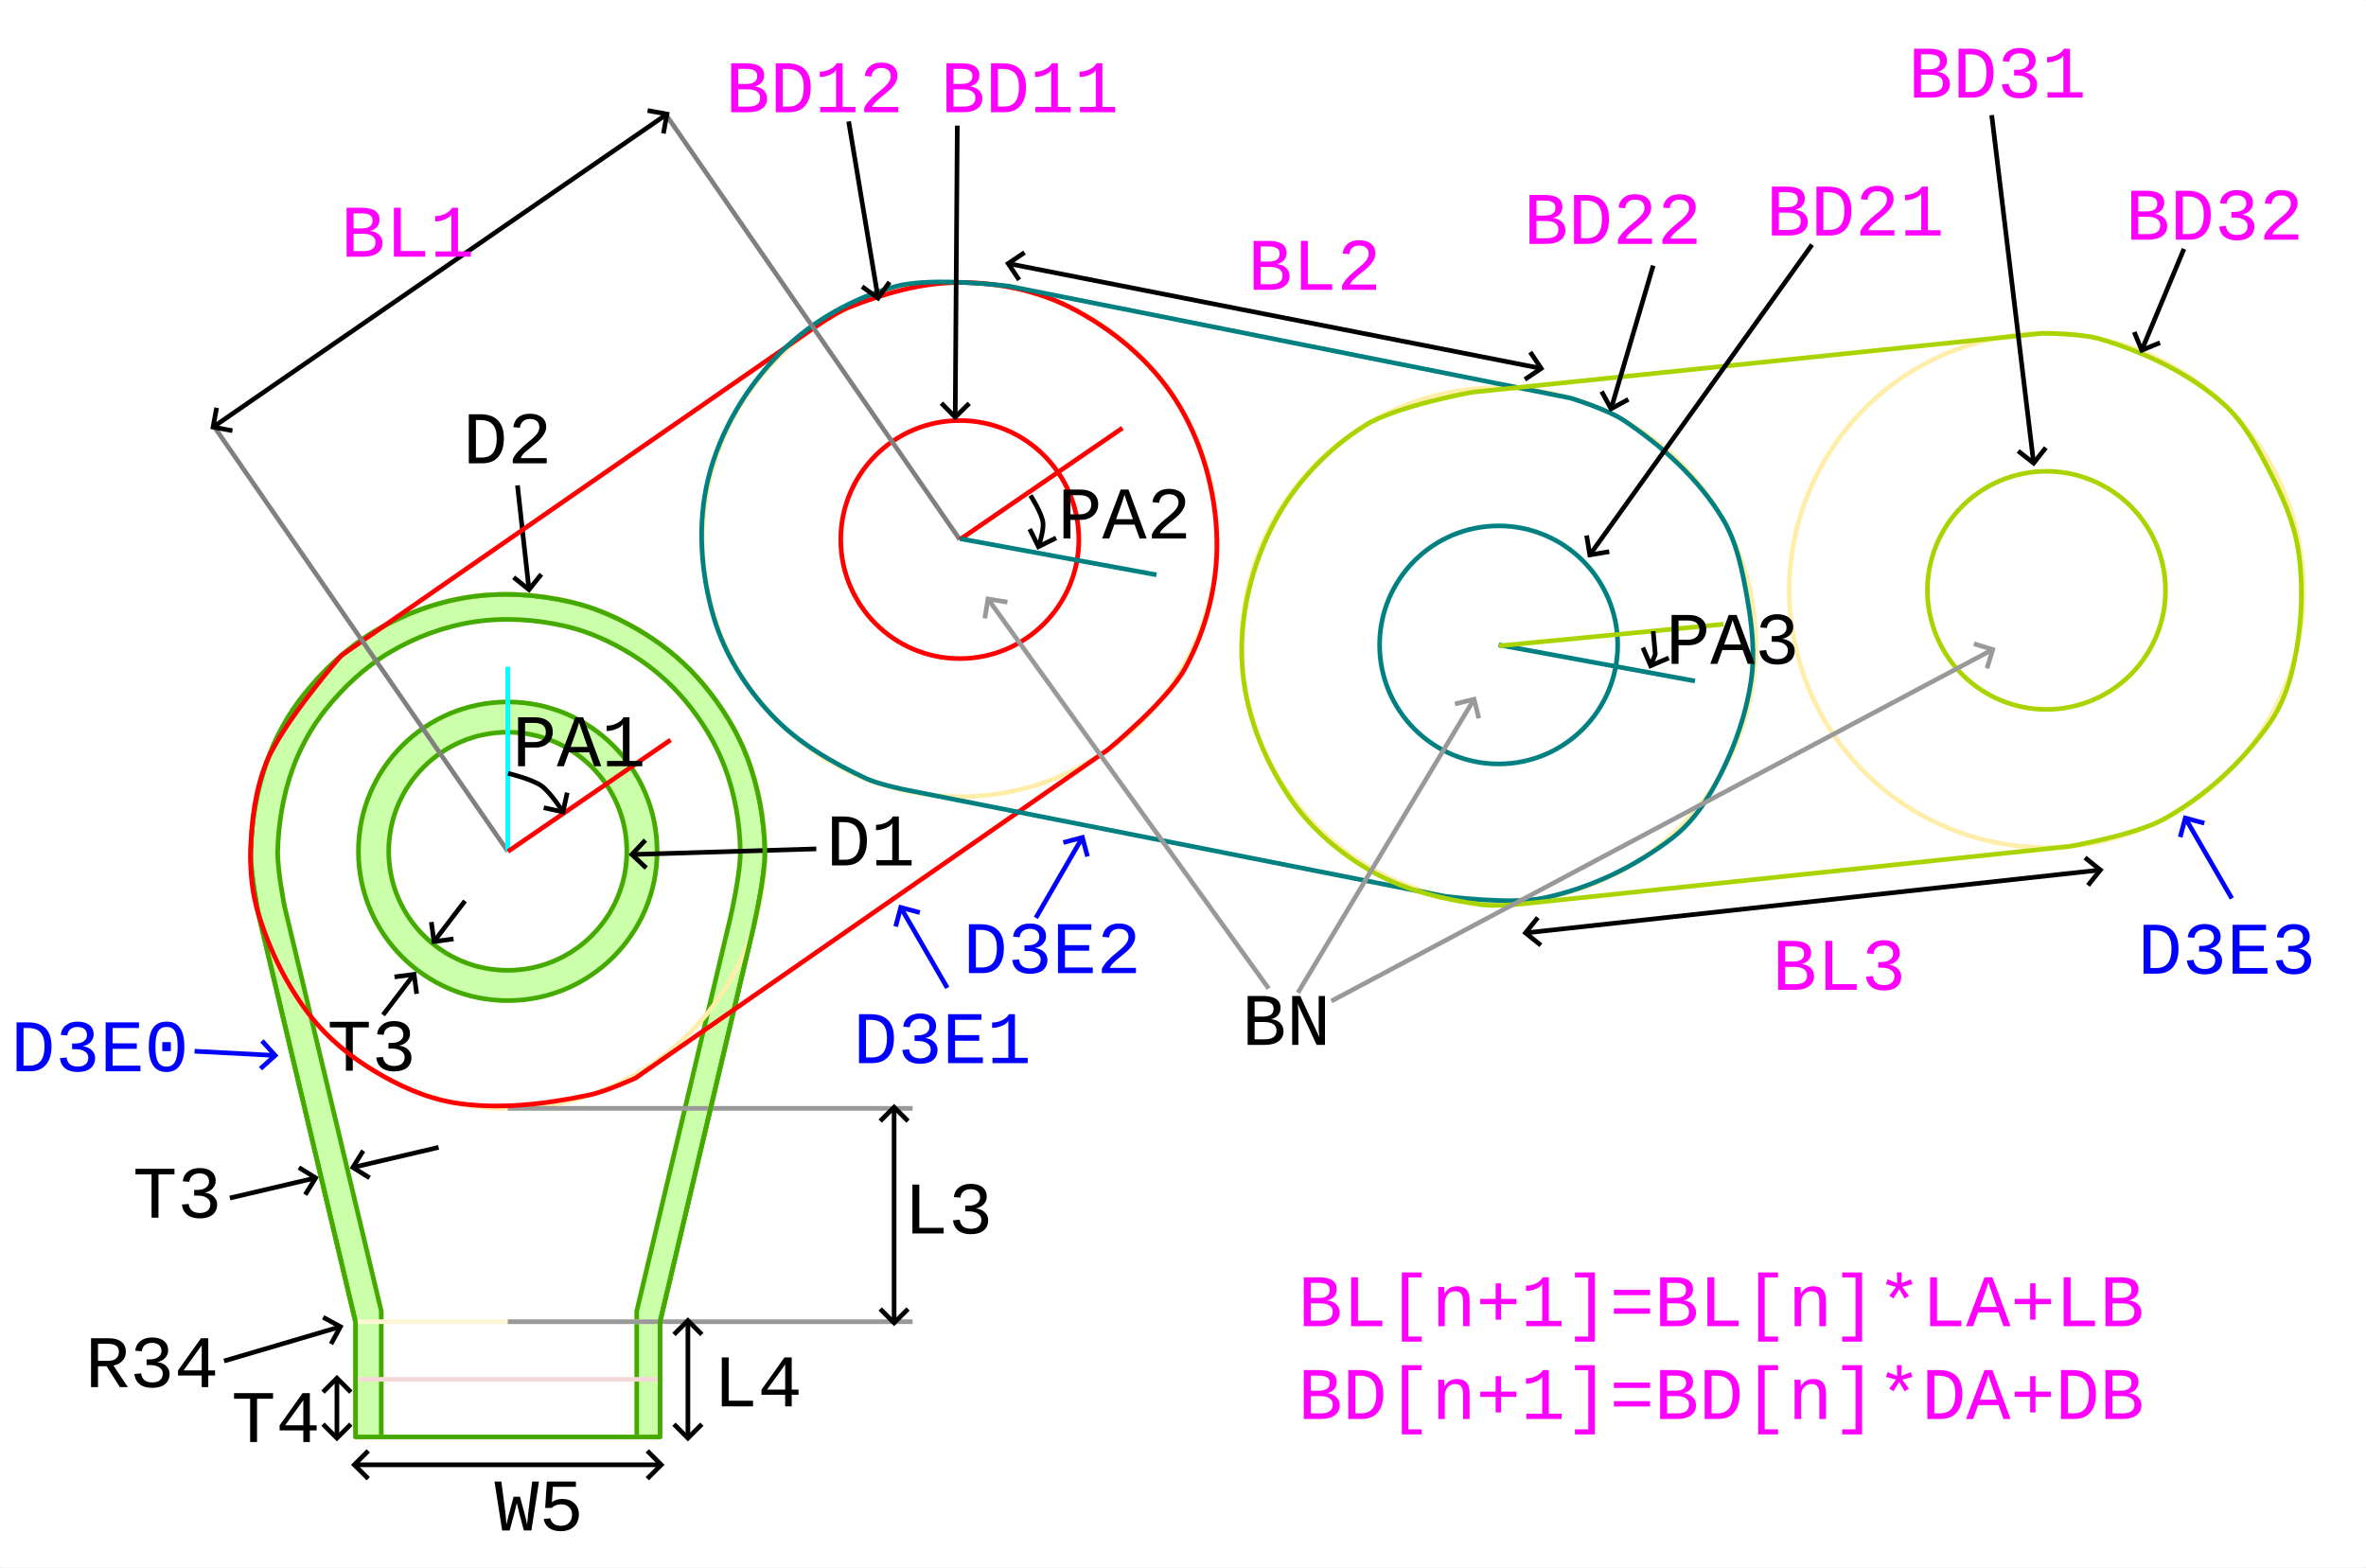
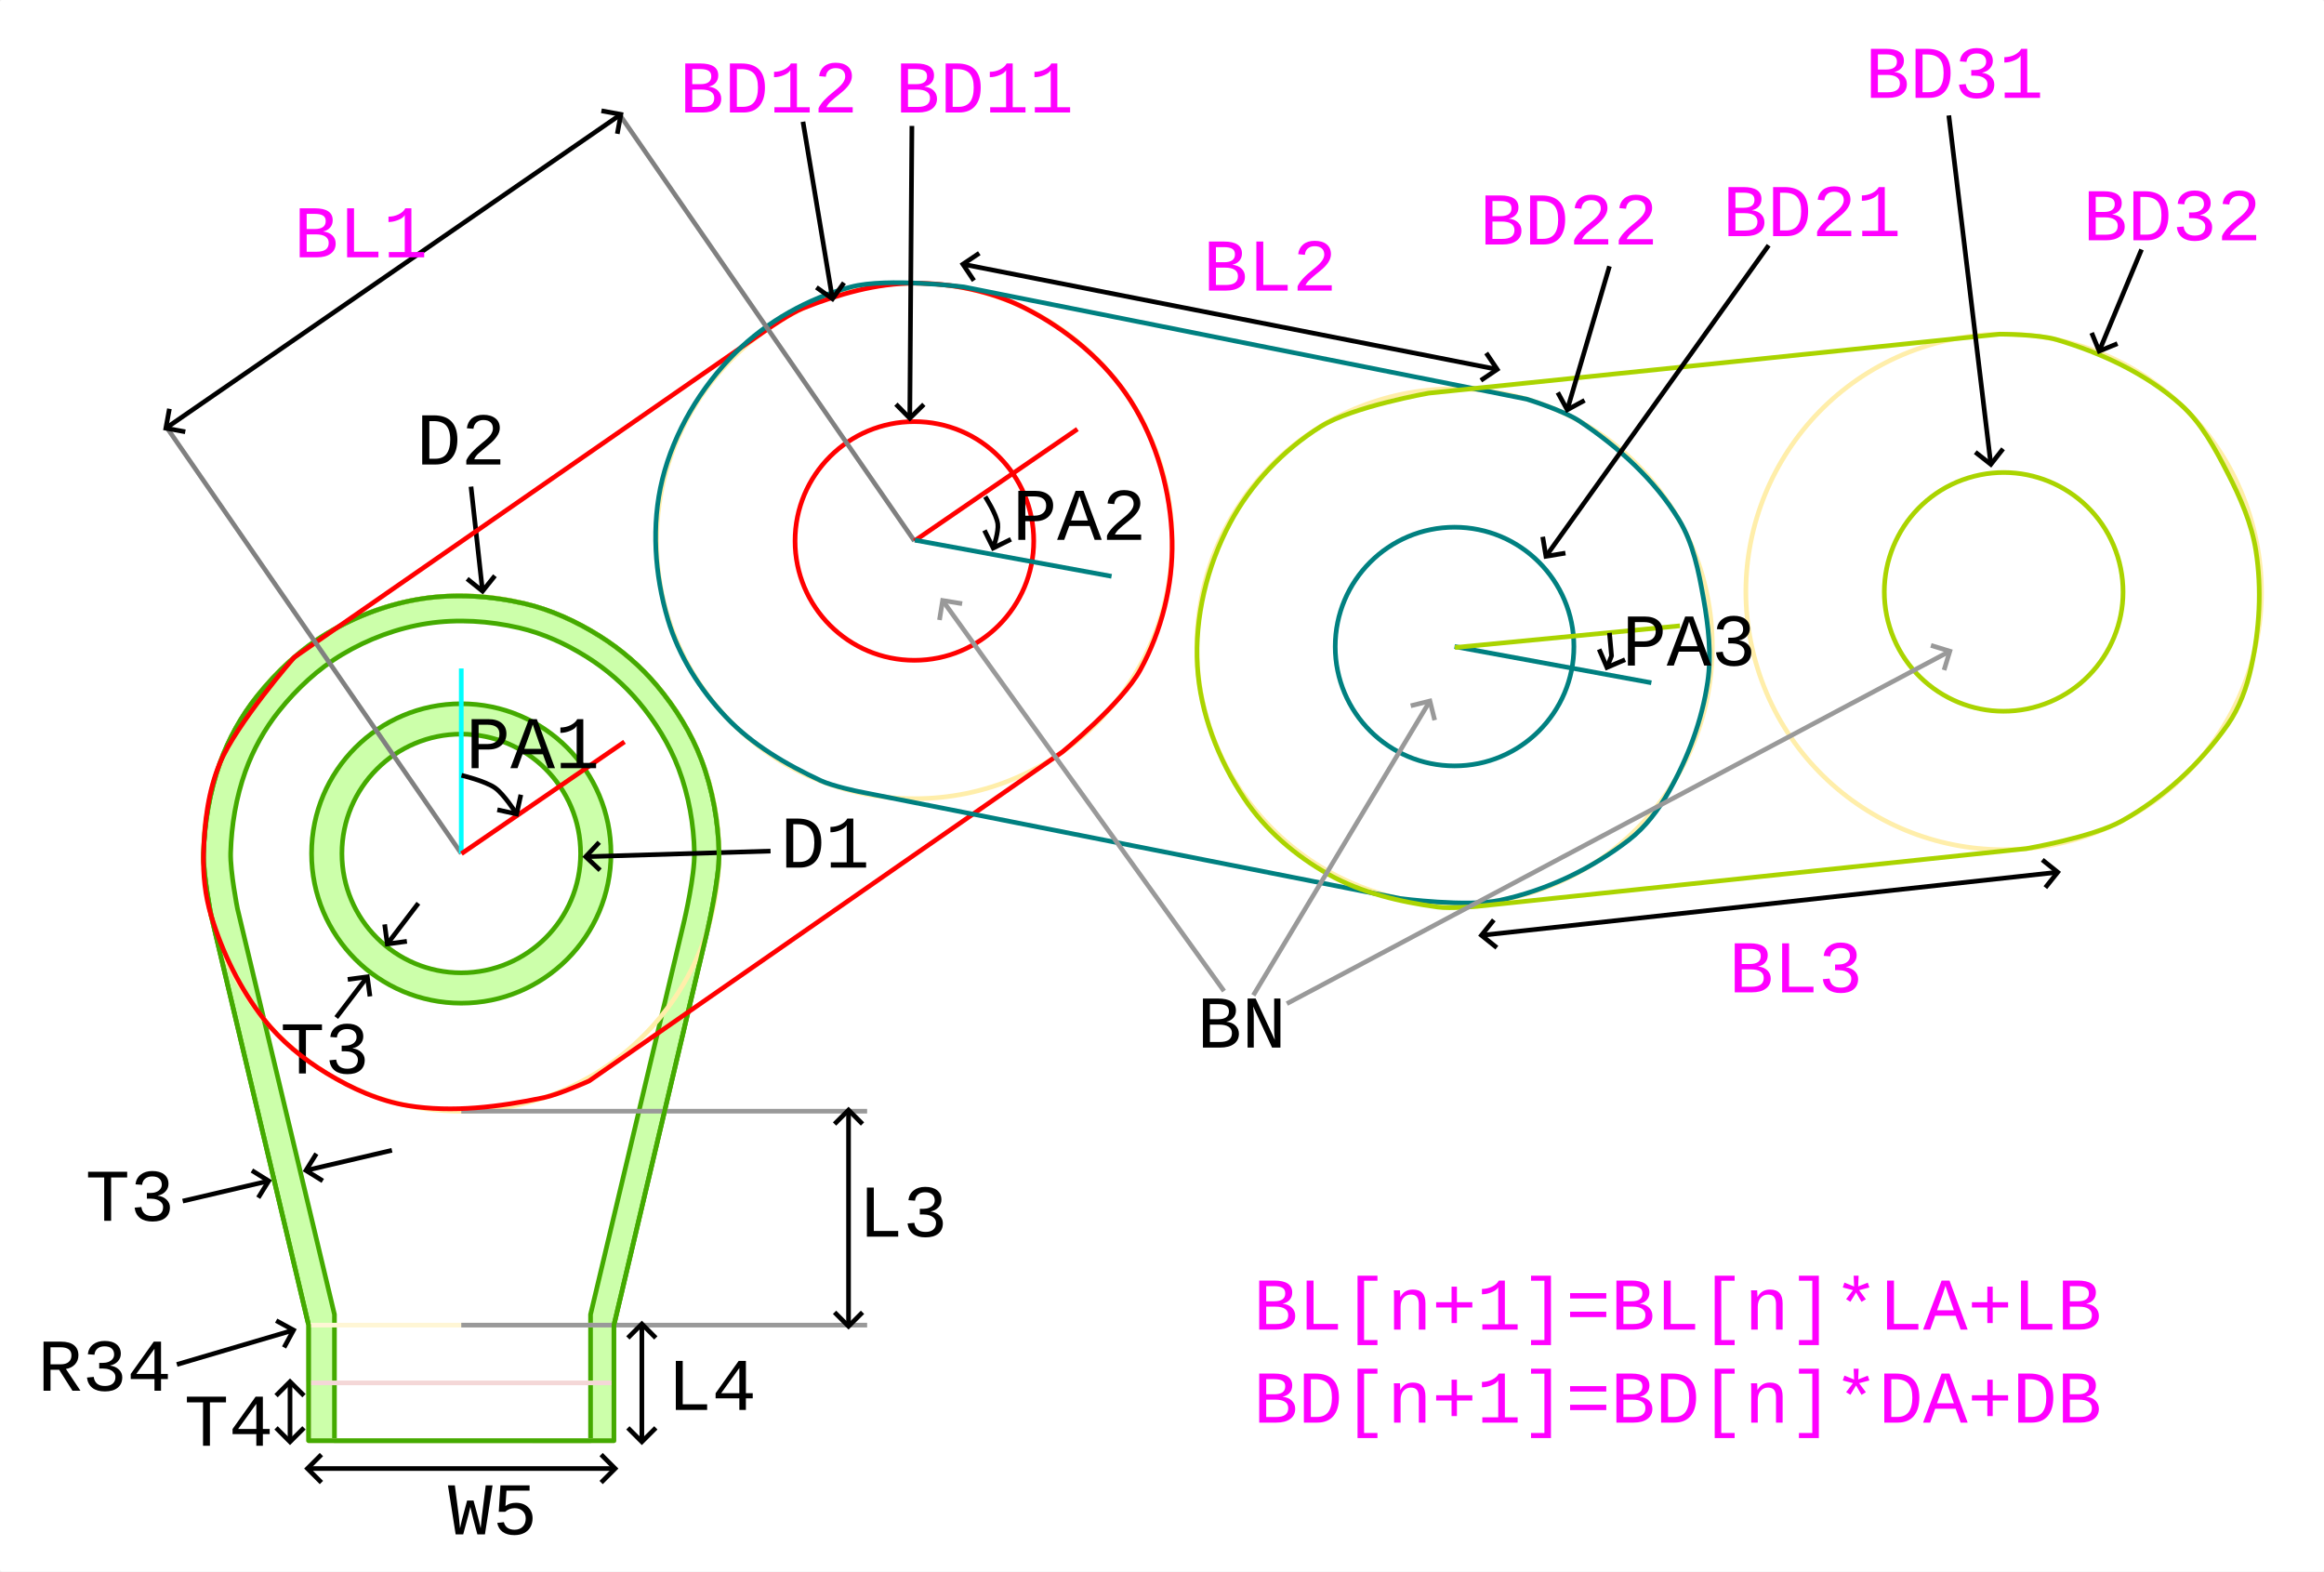
- <svg xmlns="http://www.w3.org/2000/svg" width="510.039" height="337.957" viewBox="0 0 134.948 89.418" version="1.1" id="svg1">
+ <svg xmlns="http://www.w3.org/2000/svg" width="499.775" height="337.957" viewBox="0 0 132.232 89.418" version="1.1" id="svg1">
  <defs id="defs1">
    <rect x="547.781" y="395.519" width="57.211" height="30.632" id="rect30" />
    <rect x="527.059" y="493.723" width="55.409" height="31.984" id="rect29" />
    <rect x="527.509" y="445.522" width="56.76" height="34.687" id="rect28" />
-     <rect x="95.501" y="620.758" width="90.095" height="60.364" id="rect31" />
    <rect x="295.513" y="413.538" width="47.751" height="31.533" id="rect23" />
    <rect x="303.622" y="462.19" width="205.172" height="58.429" id="rect19" />
    <rect x="482.912" y="196.408" width="78.383" height="30.632" id="rect9" />
    <rect x="417.142" y="141.45" width="72.076" height="41.444" id="rect8" />
    <rect x="450.477" y="174.785" width="87.393" height="44.147" id="rect5" />
    <rect x="317.136" y="151.36" width="96.402" height="42.345" id="rect4" />
    <rect x="388.312" y="417.142" width="93.249" height="45.048" id="rect22" />
    <rect x="321.641" y="211.274" width="82.888" height="29.732" id="rect18" />
    <rect x="437.864" y="200.012" width="54.508" height="37.39" id="rect17" />
    <rect x="334.705" y="174.335" width="62.616" height="39.192" id="rect16" />
    <rect x="362.184" y="394.057" width="57.661" height="51.676" id="rect6" />
    <marker style="overflow:visible" id="ArrowWide-2" refX="0" refY="0" orient="auto-start-reverse" markerWidth="1" markerHeight="1" viewBox="0 0 1 1" preserveAspectRatio="xMidYMid">
      <path style="fill:none;stroke:context-stroke;stroke-width:1;stroke-linecap:butt" d="M 3,-3 0,0 3,3" transform="rotate(180,0.125,0)" id="path5-6" />
    </marker>
    <marker style="overflow:visible" id="ArrowWide" refX="0" refY="0" orient="auto-start-reverse" markerWidth="1" markerHeight="1" viewBox="0 0 1 1" preserveAspectRatio="xMidYMid">
      <path style="fill:none;stroke:context-stroke;stroke-width:1;stroke-linecap:butt" d="M 3,-3 0,0 3,3" transform="rotate(180,0.125,0)" id="path5" />
    </marker>
    <rect x="273.941" y="138.244" width="34.72" height="29.942" id="rect10" />
    <rect x="254.51" y="220.427" width="36.95" height="28.668" id="rect12" />
    <rect x="237.628" y="277.763" width="48.417" height="32.491" id="rect13" />
    <rect x="37.906" y="260.881" width="38.543" height="33.446" id="rect14" />
    <rect x="136.652" y="311.528" width="50.966" height="32.491" id="rect15" />
    <rect x="69.599" y="207.67" width="28.831" height="25.001" id="rect43" />
    <marker style="overflow:visible" id="ArrowWide-0" refX="0" refY="0" orient="auto-start-reverse" markerWidth="1" markerHeight="1" viewBox="0 0 1 1" preserveAspectRatio="xMidYMid">
      <path style="fill:none;stroke:context-stroke;stroke-width:1;stroke-linecap:butt" d="M 3,-3 0,0 3,3" transform="rotate(180,0.125,0)" id="path5-2" />
    </marker>
    <rect x="69.599" y="207.67" width="28.831" height="25.001" id="rect43-2" />
    <rect x="43.021" y="286.442" width="29.506" height="22.525" id="rect44" />
-     <rect x="95.501" y="620.758" width="90.095" height="60.364" id="rect31-7" />
-     <marker style="overflow:visible" id="ArrowWide-2-9" refX="0" refY="0" orient="auto-start-reverse" markerWidth="1" markerHeight="1" viewBox="0 0 1 1" preserveAspectRatio="xMidYMid">
-       <path style="fill:none;stroke:context-stroke;stroke-width:1;stroke-linecap:butt" d="M 3,-3 0,0 3,3" transform="rotate(180,0.125,0)" id="path5-6-1" />
-     </marker>
-     <rect x="95.501" y="620.758" width="90.095" height="60.364" id="rect31-7-6" />
-     <marker style="overflow:visible" id="ArrowWide-2-9-8" refX="0" refY="0" orient="auto-start-reverse" markerWidth="1" markerHeight="1" viewBox="0 0 1 1" preserveAspectRatio="xMidYMid">
-       <path style="fill:none;stroke:context-stroke;stroke-width:1;stroke-linecap:butt" d="M 3,-3 0,0 3,3" transform="rotate(180,0.125,0)" id="path5-6-1-7" />
-     </marker>
-     <rect x="95.501" y="620.758" width="90.095" height="60.364" id="rect31-7-7" />
-     <marker style="overflow:visible" id="ArrowWide-2-9-5" refX="0" refY="0" orient="auto-start-reverse" markerWidth="1" markerHeight="1" viewBox="0 0 1 1" preserveAspectRatio="xMidYMid">
-       <path style="fill:none;stroke:context-stroke;stroke-width:1;stroke-linecap:butt" d="M 3,-3 0,0 3,3" transform="rotate(180,0.125,0)" id="path5-6-1-9" />
-     </marker>
  </defs>
-   <g id="layer1" style="display:inline" transform="translate(-6.303905,-50.40377)">
-     <rect style="fill:#ffffff;stroke:#ffffff;stroke-width:0.265;stroke-linejoin:round;stroke-dasharray:none" id="rect32" width="134.683" height="89.153" x="6.436" y="50.536" />
+   <g id="layer1" style="display:inline" transform="translate(-9.019692,-50.40377)">
+     <rect style="fill:#ffffff;stroke:#ffffff;stroke-width:0.265;stroke-linejoin:round;stroke-dasharray:none" id="rect32" width="131.968" height="89.153" x="9.152" y="50.536" />
    <circle style="fill:none;stroke:#ffeeaa;stroke-width:0.265;stroke-linejoin:round" id="path1-3-2" cx="61.047" cy="81.182" r="14.665" />
    <circle style="fill:none;stroke:#ffeeaa;stroke-width:0.265;stroke-linejoin:round" id="path1-3-2-4" cx="91.782" cy="87.191" r="14.665" />
    <path style="fill:#ffffff;stroke:#000000;stroke-width:0.265;stroke-linejoin:round;marker-start:url(#ArrowWide-2)" d="m 24.243,117.61 -4.827,1.132" id="path34-7" />
    <path style="fill:#ccffaa;stroke:#44aa00;stroke-width:0.265;stroke-linejoin:round" d="m 26.579,132.372 v -6.574 l -5.545,-23.299 c 0,0 -0.467,-2.35 -0.433,-3.537 0.05,-1.74 0.344,-3.5 0.93,-5.14 0.492,-1.376 1.219,-2.689 2.132,-3.829 1.116,-1.394 2.463,-2.653 3.996,-3.569 1.643,-0.982 3.504,-1.673 5.396,-1.959 1.909,-0.289 3.905,-0.16 5.787,0.275 1.521,0.352 2.98,1.023 4.302,1.853 1.221,0.768 2.34,1.733 3.267,2.838 1.049,1.251 1.938,2.676 2.517,4.203 0.641,1.689 0.967,3.521 1.002,5.328 0.028,1.435 -0.632,4.26 -0.632,4.26 l -5.346,22.576 v 6.574 z" id="path14" />
    <path style="fill:#ffffff;stroke:#44aa00;stroke-width:0.265;stroke-linejoin:round" d="m 28.05,132.372 v -7.18 l -5.518,-23.086 c 0,0 -0.42,-2.115 -0.389,-3.183 0.045,-1.566 0.309,-3.151 0.837,-4.626 0.443,-1.238 1.097,-2.42 1.918,-3.446 1.004,-1.255 2.216,-2.388 3.595,-3.212 1.478,-0.884 3.153,-1.505 4.855,-1.763 1.718,-0.26 3.513,-0.144 5.206,0.248 1.369,0.316 2.681,0.92 3.87,1.668 1.099,0.691 2.106,1.559 2.939,2.554 0.944,1.126 1.743,2.409 2.265,3.783 0.577,1.521 0.87,3.169 0.901,4.795 0.025,1.292 -0.569,3.834 -0.569,3.834 l -5.339,22.436 v 7.18 z" id="path2-2" />
    <rect style="fill:none;stroke:#f4d7d7;stroke-width:0.265;stroke-linejoin:round" id="rect2-6" width="17.373" height="3.287" x="26.579" y="129.085" />
    <circle style="fill:none;stroke:#ffeeaa;stroke-width:0.265;stroke-linejoin:round" id="path1-3" cx="35.265" cy="98.963" r="14.665" />
    <circle style="fill:#ccffaa;stroke:#44aa00;stroke-width:0.265;stroke-linejoin:round" id="path1-35" cx="35.265" cy="98.963" r="8.518" />
    <circle style="fill:#ffffff;stroke:#44aa00;stroke-width:0.265;stroke-linejoin:round" id="circle14" cx="35.265" cy="98.963" r="6.79" />
    <rect style="fill:none;stroke:#fff6d5;stroke-width:0.265;stroke-linejoin:round" id="rect2" width="17.373" height="6.574" x="26.579" y="125.799" />
    <path style="fill:none;stroke:#999999;stroke-width:0.265;stroke-linejoin:round" d="M 35.265,113.628 H 58.358" id="path15" />
    <path style="fill:none;stroke:#999999;stroke-width:0.265;stroke-linejoin:round" d="M 35.265,125.799 H 58.358" id="path3-1" />
    <path style="fill:none;stroke:#000000;stroke-width:0.265;stroke-linejoin:round;marker-start:url(#ArrowWide);marker-end:url(#ArrowWide)" d="m 57.3,113.628 v 12.171" id="path16" />
    <path style="fill:none;stroke:#000000;stroke-width:0.265;stroke-linejoin:round;marker-start:url(#ArrowWide);marker-end:url(#ArrowWide)" d="m 45.54,125.799 v 6.574" id="path17" />
    <path style="fill:none;stroke:#000000;stroke-width:0.265;stroke-linejoin:round;marker-start:url(#ArrowWide);marker-end:url(#ArrowWide)" d="M 26.579,133.96 H 43.952" id="path18" />
    <path style="fill:none;stroke:#000000;stroke-width:0.265;stroke-linejoin:round;marker-start:url(#ArrowWide)" d="M 42.411,99.145 52.862,98.827" id="path19" />
    <path style="fill:none;stroke:#000000;stroke-width:0.265;stroke-linejoin:round;marker-start:url(#ArrowWide)" d="M 36.469,83.973 35.819,78.092" id="path20" />
    <path style="fill:none;stroke:#000000;stroke-width:0.265;stroke-linejoin:round;marker-start:url(#ArrowWide)" d="m 25.658,126.101 -6.574,1.938" id="path21" />
    <text xml:space="preserve" transform="matrix(0.2645833,0,0,0.2645833,-19.0575,59.42451)" id="text10" style="font-size:16px;line-height:normal;font-family:'Liberation Mono';-inkscape-font-specification:'Liberation Mono';text-decoration-color:#000000;white-space:pre;shape-inside:url(#rect10);display:inline;fill:#000000;stroke-width:1;-inkscape-stroke:none;stop-color:#000000">
      <tspan x="273.941" y="152.481" id="tspan1">D1</tspan>
    </text>
    <text xml:space="preserve" style="font-size:4.233px;line-height:normal;font-family:'Liberation Mono';-inkscape-font-specification:'Liberation Mono';text-decoration-color:#000000;white-space:pre;fill:#000000;stroke-width:0.265;-inkscape-stroke:none;stop-color:#000000" x="32.714" y="76.833" id="text11">
      <tspan id="tspan11" style="stroke-width:0.265" x="32.714" y="76.833">D2</tspan>
    </text>
    <text xml:space="preserve" transform="matrix(0.2645833,0,0,0.2645833,-9.486809,58.67771)" id="text12" style="font-size:16px;line-height:normal;font-family:'Liberation Mono';-inkscape-font-specification:'Liberation Mono';text-decoration-color:#000000;white-space:pre;shape-inside:url(#rect12);display:inline;fill:#000000;stroke-width:1;-inkscape-stroke:none;stop-color:#000000">
      <tspan x="254.51" y="234.662" id="tspan2">L3</tspan>
    </text>
    <text xml:space="preserve" transform="matrix(0.2645833,0,0,0.2645833,-15.89203,53.36812)" id="text13" style="font-size:16px;line-height:normal;font-family:'Liberation Mono';-inkscape-font-specification:'Liberation Mono';text-decoration-color:#000000;white-space:pre;shape-inside:url(#rect13);display:inline;fill:#000000;stroke-width:1;-inkscape-stroke:none;stop-color:#000000">
      <tspan x="237.627" y="292" id="tspan3">L4</tspan>
    </text>
    <text xml:space="preserve" transform="matrix(0.2645833,0,0,0.2645833,1.132374,56.73929)" id="text14" style="font-size:16px;line-height:normal;font-family:'Liberation Mono';-inkscape-font-specification:'Liberation Mono';text-decoration-color:#000000;white-space:pre;shape-inside:url(#rect14);display:inline;fill:#000000;stroke-width:1;-inkscape-stroke:none;stop-color:#000000">
      <tspan x="37.906" y="275.117" id="tspan4">R34</tspan>
    </text>
    <text xml:space="preserve" transform="matrix(0.2645833,0,0,0.2645833,-1.648841,51.51398)" id="text15" style="font-size:16px;line-height:normal;font-family:'Liberation Mono';-inkscape-font-specification:'Liberation Mono';text-decoration-color:#000000;white-space:pre;shape-inside:url(#rect15);display:inline;fill:#000000;stroke-width:1;-inkscape-stroke:none;stop-color:#000000">
      <tspan x="136.652" y="325.764" id="tspan5">W5</tspan>
    </text>
    <path style="fill:none;stroke:#44aa00;stroke-width:0.265;stroke-linejoin:round" d="m 26.579,132.372 v -6.574 l -5.545,-23.299 c 0,0 -0.467,-2.35 -0.433,-3.537 0.05,-1.74 0.344,-3.5 0.93,-5.14 0.492,-1.376 1.219,-2.689 2.132,-3.829 1.116,-1.394 2.463,-2.653 3.996,-3.569 1.643,-0.982 3.504,-1.673 5.396,-1.959 1.909,-0.289 3.905,-0.16 5.787,0.275 1.521,0.352 2.98,1.023 4.302,1.853 1.221,0.768 2.34,1.733 3.267,2.838 1.049,1.251 1.938,2.676 2.517,4.203 0.641,1.689 0.967,3.521 1.002,5.328 0.028,1.435 -0.632,4.26 -0.632,4.26 l -5.346,22.576 v 6.574 z" id="path2-6" />
    <path style="fill:#ffffff;stroke:#000000;stroke-width:0.265;stroke-linejoin:round;marker-start:url(#ArrowWide)" d="m 26.493,116.984 4.827,-1.132" id="path34" />
    <text xml:space="preserve" transform="matrix(0.2645833,0,0,0.2645833,-4.5415,61.15176)" id="text34" style="font-size:16px;line-height:normal;font-family:'Liberation Mono';-inkscape-font-specification:'Liberation Mono';text-decoration-color:#000000;white-space:pre;shape-inside:url(#rect43);display:inline;fill:#000000;stroke-width:1;-inkscape-stroke:none;stop-color:#000000">
      <tspan x="69.6" y="221.906" id="tspan6">T3</tspan>
    </text>
    <path style="fill:#ffffff;stroke:#000000;stroke-width:0.265;stroke-linejoin:round;marker-start:url(#ArrowWide)" d="m 31.096,104.06 1.728,-2.265" id="path43" />
    <path style="fill:#ffffff;stroke:#000000;stroke-width:0.265;stroke-linejoin:round;marker-start:url(#ArrowWide-0)" d="m 29.88,106.034 -1.728,2.265" id="path43-5" />
    <text xml:space="preserve" transform="matrix(0.2645833,0,0,0.2645833,6.542181,52.767)" id="text34-7" style="font-size:16px;line-height:normal;font-family:'Liberation Mono';-inkscape-font-specification:'Liberation Mono';text-decoration-color:#000000;white-space:pre;shape-inside:url(#rect43-2);display:inline;fill:#000000;stroke-width:1;-inkscape-stroke:none;stop-color:#000000">
      <tspan x="69.6" y="221.906" id="tspan7">T3</tspan>
    </text>
    <path style="fill:#ffffff;stroke:#000000;stroke-width:0.265;stroke-linejoin:round;marker-start:url(#ArrowWide);marker-end:url(#ArrowWide)" d="m 25.521,129.085 v 3.287" id="path44" />
    <text xml:space="preserve" transform="matrix(0.2645833,0,0,0.2645833,8.11442,53.10651)" id="text44" style="font-size:16px;line-height:normal;font-family:'Liberation Mono';-inkscape-font-specification:'Liberation Mono';text-decoration-color:#000000;white-space:pre;shape-inside:url(#rect44);display:inline;fill:#000000;stroke-width:1;-inkscape-stroke:none;stop-color:#000000">
      <tspan x="43.021" y="300.678" id="tspan8">T4</tspan>
    </text>
    <circle style="fill:none;stroke:#ff0000;stroke-width:0.265;stroke-linejoin:round" id="circle14-3" cx="61.047" cy="81.182" r="6.79" />
    <path style="fill:none;stroke:#ff0000;stroke-width:0.265;stroke-linejoin:round" d="M 42.543,111.905 69.471,93.185 c 0,0 3.397,-2.781 4.426,-4.66 1.211,-2.212 1.872,-4.823 1.814,-7.344 -0.063,-2.774 -0.867,-5.645 -2.363,-7.982 -1.434,-2.24 -3.631,-4.053 -6.002,-5.26 -1.919,-0.977 -4.147,-1.421 -6.3,-1.422 -2.164,-0.002 -4.322,0.628 -6.335,1.421 -0.69,0.272 -1.92,1.123 -1.92,1.123 l -27.034,18.746 c 0,0 -3.282,3.755 -4.226,6.016 -0.671,1.607 -0.88,3.399 -0.93,5.14 -0.034,1.187 0.086,2.401 0.433,3.537 0.644,2.108 1.639,4.159 3.001,5.893 0.975,1.242 2.24,2.271 3.591,3.088 1.414,0.855 2.976,1.567 4.607,1.83 2.548,0.41 5.204,0.072 7.73,-0.456 0.897,-0.187 2.58,-0.95 2.58,-0.95 z" id="path3" />
    <path style="fill:none;stroke:#008080;stroke-width:0.265;stroke-linejoin:round" d="M 95.892,73.114 63.866,66.73 c 0,0 -4.356,-0.548 -6.427,-5.02e-4 -2.438,0.645 -4.786,1.964 -6.574,3.742 -1.968,1.956 -3.497,4.516 -4.161,7.21 -0.637,2.583 -0.439,5.424 0.319,7.974 0.613,2.064 1.826,3.986 3.307,5.548 1.489,1.57 3.431,2.701 5.393,3.616 0.672,0.313 2.137,0.618 2.137,0.618 l 30.828,6.089 c 0,0 3.816,0.496 5.663,0.103 2.649,-0.564 5.218,-1.783 7.359,-3.442 0.939,-0.728 1.682,-1.716 2.267,-2.75 1.085,-1.919 1.887,-4.053 2.206,-6.234 0.229,-1.562 0.042,-3.176 -0.234,-4.73 -0.275,-1.549 -0.587,-3.161 -1.404,-4.505 -1.379,-2.269 -3.45,-4.134 -5.66,-5.607 -0.899,-0.599 -2.992,-1.247 -2.992,-1.247 z" id="path3-5" />
    <path style="fill:#ffffff;stroke:#808080;stroke-width:0.265;stroke-linejoin:round" d="m 18.51,74.73 16.755,24.233" id="path4" />
    <path style="fill:#ffffff;stroke:#808080;stroke-width:0.265;stroke-linejoin:round" d="M 44.291,56.949 61.047,81.182" id="path4-6" />
    <path style="fill:none;stroke:#000000;stroke-width:0.265;stroke-linejoin:round;stroke-dasharray:none;marker-start:url(#ArrowWide-2);marker-end:url(#ArrowWide-2)" d="M 18.51,74.73 44.291,56.949" id="path6" />
-     <text xml:space="preserve" transform="matrix(0.2645833,0,0,0.2645833,-70.09026,-42.98211)" id="text6" style="font-size:16px;line-height:normal;font-family:'Liberation Mono';-inkscape-font-specification:'Liberation Mono';text-decoration-color:#000000;white-space:pre;shape-inside:url(#rect6);fill:#ff00ff;stroke:none;stroke-width:1;-inkscape-stroke:none;stop-color:#000000">
+     <text xml:space="preserve" transform="matrix(0.2645833,0,0,0.2645833,-70.09026,-42.98211)" id="text6" style="font-size:16px;line-height:normal;font-family:'Liberation Mono';-inkscape-font-specification:'Liberation Mono';text-decoration-color:#000000;white-space:pre;shape-inside:url(#rect6);display:inline;fill:#ff00ff;stroke:none;stroke-width:1;-inkscape-stroke:none;stop-color:#000000">
      <tspan x="362.184" y="408.293" id="tspan9">BL1</tspan>
    </text>
    <circle style="fill:none;stroke:#008080;stroke-width:0.265;stroke-linejoin:round" id="circle14-3-9" cx="91.782" cy="87.191" r="6.79" />
    <circle style="fill:none;stroke:#ffeeaa;stroke-width:0.265;stroke-linejoin:round" id="path1-3-2-4-0" cx="92.721" cy="116.652" r="14.665" transform="rotate(-17.17073)" />
    <path style="fill:none;stroke:#aad400;stroke-width:0.265;stroke-linejoin:round" d="m 122.797,69.417 -32.484,3.355 c 0,0 -4.323,0.762 -6.14,1.897 -2.138,1.336 -3.993,3.289 -5.176,5.516 -1.303,2.45 -2.008,5.347 -1.847,8.117 0.154,2.656 1.182,5.312 2.659,7.525 1.195,1.791 2.921,3.269 4.798,4.324 1.886,1.061 4.076,1.568 6.22,1.862 0.735,0.101 2.224,-0.04 2.224,-0.04 l 31.252,-3.284 c 0,0 3.793,-0.653 5.441,-1.573 2.364,-1.32 4.46,-3.244 6.015,-5.461 0.682,-0.972 1.1,-2.136 1.354,-3.296 0.47,-2.153 0.606,-4.429 0.268,-6.607 -0.243,-1.56 -0.897,-3.047 -1.62,-4.451 -0.72,-1.399 -1.494,-2.847 -2.672,-3.89 -1.988,-1.761 -4.517,-2.932 -7.063,-3.686 -1.036,-0.307 -3.226,-0.308 -3.226,-0.308 z" id="path3-5-3" />
    <circle style="fill:none;stroke:#aad400;stroke-width:0.265;stroke-linejoin:round" id="circle14-3-9-6" cx="92.721" cy="116.652" r="6.79" transform="rotate(-17.17073)" />
    <path style="fill:none;stroke:#000000;stroke-width:0.265;stroke-linejoin:round;stroke-dasharray:none;marker-start:url(#ArrowWide-2);marker-end:url(#ArrowWide-2)" d="m 63.871,65.449 30.274,5.959" id="path9" />
    <path style="fill:none;stroke:#000000;stroke-width:0.265;stroke-linejoin:round;stroke-dasharray:none;marker-start:url(#ArrowWide-2)" d="M 56.376,67.342 54.708,57.33" id="path10" />
    <path style="fill:none;stroke:#000000;stroke-width:0.265;stroke-linejoin:round;stroke-dasharray:none;marker-start:url(#ArrowWide-2)" d="M 60.786,74.135 60.905,57.568" id="path11" />
-     <text xml:space="preserve" transform="matrix(0.2645833,0,0,0.2645833,-40.88177,6.912952)" id="text16" style="font-size:16px;line-height:normal;font-family:'Liberation Mono';-inkscape-font-specification:'Liberation Mono';text-decoration-color:#000000;white-space:pre;shape-inside:url(#rect16);fill:#ff00ff;stroke:none;stroke-width:1;-inkscape-stroke:none;stop-color:#000000">
+     <text xml:space="preserve" transform="matrix(0.2645833,0,0,0.2645833,-40.88177,6.912952)" id="text16" style="font-size:16px;line-height:normal;font-family:'Liberation Mono';-inkscape-font-specification:'Liberation Mono';text-decoration-color:#000000;white-space:pre;shape-inside:url(#rect16);display:inline;fill:#ff00ff;stroke:none;stroke-width:1;-inkscape-stroke:none;stop-color:#000000">
      <tspan x="334.705" y="188.57" id="tspan10">BD12</tspan>
    </text>
-     <text xml:space="preserve" transform="matrix(0.2645833,0,0,0.2645833,-55.89956,0.1191888)" id="text17" style="font-size:16px;line-height:normal;font-family:'Liberation Mono';-inkscape-font-specification:'Liberation Mono';text-decoration-color:#000000;white-space:pre;shape-inside:url(#rect17);fill:#ff00ff;stroke:none;stroke-width:1;-inkscape-stroke:none;stop-color:#000000">
+     <text xml:space="preserve" transform="matrix(0.2645833,0,0,0.2645833,-55.89956,0.1191888)" id="text17" style="font-size:16px;line-height:normal;font-family:'Liberation Mono';-inkscape-font-specification:'Liberation Mono';text-decoration-color:#000000;white-space:pre;shape-inside:url(#rect17);display:inline;fill:#ff00ff;stroke:none;stroke-width:1;-inkscape-stroke:none;stop-color:#000000">
      <tspan x="437.863" y="214.248" id="tspan12">BD11</tspan>
    </text>
-     <text xml:space="preserve" transform="matrix(0.2645833,0,0,0.2645833,-7.628085,7.270518)" id="text18" style="font-size:16px;line-height:normal;font-family:'Liberation Mono';-inkscape-font-specification:'Liberation Mono';text-decoration-color:#000000;white-space:pre;shape-inside:url(#rect18);fill:#ff00ff;stroke:none;stroke-width:1;-inkscape-stroke:none;stop-color:#000000">
+     <text xml:space="preserve" transform="matrix(0.2645833,0,0,0.2645833,-7.628085,7.270518)" id="text18" style="font-size:16px;line-height:normal;font-family:'Liberation Mono';-inkscape-font-specification:'Liberation Mono';text-decoration-color:#000000;white-space:pre;shape-inside:url(#rect18);display:inline;fill:#ff00ff;stroke:none;stroke-width:1;-inkscape-stroke:none;stop-color:#000000">
      <tspan x="321.641" y="225.51" id="tspan13">BL2</tspan>
    </text>
    <path style="fill:none;stroke:#000000;stroke-width:0.265;stroke-linejoin:round;stroke-dasharray:none;marker-start:url(#ArrowWide-2);marker-end:url(#ArrowWide-2)" d="M 93.377,103.613 126.035,100.037" id="path22" />
-     <text xml:space="preserve" transform="matrix(0.2645833,0,0,0.2645833,4.648364,-7.270518)" id="text22" style="font-size:16px;line-height:normal;font-family:'Liberation Mono';-inkscape-font-specification:'Liberation Mono';text-decoration-color:#000000;white-space:pre;shape-inside:url(#rect22);fill:#ff00ff;stroke:none;stroke-width:1;-inkscape-stroke:none;stop-color:#000000">
+     <text xml:space="preserve" transform="matrix(0.2645833,0,0,0.2645833,4.648364,-7.270518)" id="text22" style="font-size:16px;line-height:normal;font-family:'Liberation Mono';-inkscape-font-specification:'Liberation Mono';text-decoration-color:#000000;white-space:pre;shape-inside:url(#rect22);display:inline;fill:#ff00ff;stroke:none;stroke-width:1;-inkscape-stroke:none;stop-color:#000000">
      <tspan x="388.312" y="431.379" id="tspan14">BL3</tspan>
    </text>
    <path style="fill:none;stroke:#000000;stroke-width:0.265;stroke-linejoin:round;stroke-dasharray:none;marker-start:url(#ArrowWide-2)" d="m 98.212,73.659 2.384,-8.105" id="path1" />
    <path style="fill:none;stroke:#000000;stroke-width:0.265;stroke-linejoin:round;stroke-dasharray:none;marker-start:url(#ArrowWide-2)" d="M 97.02,82.002 109.654,64.362" id="path2" />
-     <text xml:space="preserve" transform="matrix(0.2645833,0,0,0.2645833,9.296728,20.50048)" id="text2" style="font-size:16px;line-height:normal;font-family:'Liberation Mono';-inkscape-font-specification:'Liberation Mono';text-decoration-color:#000000;white-space:pre;shape-inside:url(#rect4);fill:#ff00ff;stroke:none;stroke-width:1;-inkscape-stroke:none;stop-color:#000000">
+     <text xml:space="preserve" transform="matrix(0.2645833,0,0,0.2645833,9.296728,20.50048)" id="text2" style="font-size:16px;line-height:normal;font-family:'Liberation Mono';-inkscape-font-specification:'Liberation Mono';text-decoration-color:#000000;white-space:pre;shape-inside:url(#rect4);display:inline;fill:#ff00ff;stroke:none;stroke-width:1;-inkscape-stroke:none;stop-color:#000000">
      <tspan x="317.137" y="165.598" id="tspan15">BD22</tspan>
    </text>
-     <text xml:space="preserve" transform="matrix(0.2645833,0,0,0.2645833,-12.15726,13.8259)" id="text4" style="font-size:16px;line-height:normal;font-family:'Liberation Mono';-inkscape-font-specification:'Liberation Mono';text-decoration-color:#000000;white-space:pre;shape-inside:url(#rect5);fill:#ff00ff;stroke:none;stroke-width:1;-inkscape-stroke:none;stop-color:#000000">
+     <text xml:space="preserve" transform="matrix(0.2645833,0,0,0.2645833,-12.15726,13.8259)" id="text4" style="font-size:16px;line-height:normal;font-family:'Liberation Mono';-inkscape-font-specification:'Liberation Mono';text-decoration-color:#000000;white-space:pre;shape-inside:url(#rect5);display:inline;fill:#ff00ff;stroke:none;stroke-width:1;-inkscape-stroke:none;stop-color:#000000">
      <tspan x="450.477" y="189.022" id="tspan16">BD21</tspan>
    </text>
    <path style="fill:none;stroke:#000000;stroke-width:0.265;stroke-linejoin:round;stroke-dasharray:none;marker-start:url(#ArrowWide-2)" d="M 122.288,76.758 119.904,56.972" id="path7" />
    <path style="fill:none;stroke:#000000;stroke-width:0.265;stroke-linejoin:round;stroke-dasharray:none;marker-start:url(#ArrowWide-2)" d="m 128.486,70.321 2.384,-5.721" id="path8" />
-     <text xml:space="preserve" transform="matrix(0.2645833,0,0,0.2645833,4.767553,14.77941)" id="text8" style="font-size:16px;line-height:normal;font-family:'Liberation Mono';-inkscape-font-specification:'Liberation Mono';text-decoration-color:#000000;white-space:pre;shape-inside:url(#rect8);fill:#ff00ff;stroke:none;stroke-width:1;-inkscape-stroke:none;stop-color:#000000">
+     <text xml:space="preserve" transform="matrix(0.2645833,0,0,0.2645833,4.767553,14.77941)" id="text8" style="font-size:16px;line-height:normal;font-family:'Liberation Mono';-inkscape-font-specification:'Liberation Mono';text-decoration-color:#000000;white-space:pre;shape-inside:url(#rect8);display:inline;fill:#ff00ff;stroke:none;stroke-width:1;-inkscape-stroke:none;stop-color:#000000">
      <tspan x="417.143" y="155.686" id="tspan17">BD31</tspan>
    </text>
-     <text xml:space="preserve" transform="matrix(0.2645833,0,0,0.2645833,-0.2383776,8.343218)" id="text9" style="font-size:16px;line-height:normal;font-family:'Liberation Mono';-inkscape-font-specification:'Liberation Mono';text-decoration-color:#000000;white-space:pre;shape-inside:url(#rect9);fill:#ff00ff;stroke:none;stroke-width:1;-inkscape-stroke:none;stop-color:#000000">
+     <text xml:space="preserve" transform="matrix(0.2645833,0,0,0.2645833,-0.2383776,8.343218)" id="text9" style="font-size:16px;line-height:normal;font-family:'Liberation Mono';-inkscape-font-specification:'Liberation Mono';text-decoration-color:#000000;white-space:pre;shape-inside:url(#rect9);display:inline;fill:#ff00ff;stroke:none;stroke-width:1;-inkscape-stroke:none;stop-color:#000000">
      <tspan x="482.912" y="210.645" id="tspan18">BD32</tspan>
    </text>
-     <text xml:space="preserve" transform="scale(0.2645833)" id="text19" style="font-size:16px;line-height:normal;font-family:'Liberation Mono';-inkscape-font-specification:'Liberation Mono';text-decoration-color:#000000;white-space:pre;shape-inside:url(#rect19);fill:#ff00ff;stroke-width:1;-inkscape-stroke:none;stop-color:#000000">
+     <text xml:space="preserve" transform="scale(0.2645833)" id="text19" style="font-size:16px;line-height:normal;font-family:'Liberation Mono';-inkscape-font-specification:'Liberation Mono';text-decoration-color:#000000;white-space:pre;shape-inside:url(#rect19);display:inline;fill:#ff00ff;stroke-width:1;-inkscape-stroke:none;stop-color:#000000">
      <tspan x="303.621" y="476.426" id="tspan19">BL[n+1]=BL[n]*LA+LB
</tspan>
-       <tspan x="303.621" y="496.426" id="tspan20">BD[n+1]=BD[n]*DA+DB</tspan>
+       <tspan x="303.621" y="496.426" id="tspan21">BD[n+1]=BD[n]*DA+DB</tspan>
    </text>
-     <text xml:space="preserve" transform="matrix(0.2645833,0,0,0.2645833,-1.058333,-3.175)" id="text23" style="font-size:16px;line-height:normal;font-family:'Liberation Mono';-inkscape-font-specification:'Liberation Mono';text-decoration-color:#000000;white-space:pre;shape-inside:url(#rect23);fill:#000000;stroke-width:1;-inkscape-stroke:none;stop-color:#000000">
-       <tspan x="295.514" y="427.776" id="tspan21">BN</tspan>
+     <text xml:space="preserve" transform="matrix(0.2645833,0,0,0.2645833,-1.058333,-3.175)" id="text23" style="font-size:16px;line-height:normal;font-family:'Liberation Mono';-inkscape-font-specification:'Liberation Mono';text-decoration-color:#000000;white-space:pre;shape-inside:url(#rect23);display:inline;fill:#000000;stroke-width:1;-inkscape-stroke:none;stop-color:#000000">
+       <tspan x="295.514" y="427.776" id="tspan22">BN</tspan>
    </text>
    <path style="fill:#000000;stroke:#999999;stroke-width:0.265;stroke-linejoin:round;stroke-dasharray:none;marker-start:url(#ArrowWide-2)" d="M 62.693,84.624 78.665,106.793" id="path29" />
    <path style="fill:#000000;stroke:#999999;stroke-width:0.265;stroke-linejoin:round;stroke-dasharray:none;marker-start:url(#ArrowWide-2)" d="M 90.345,90.345 80.333,107.032" id="path30" />
    <path style="fill:#000000;stroke:#999999;stroke-width:0.265;stroke-linejoin:round;stroke-dasharray:none;marker-start:url(#ArrowWide-2)" d="M 119.904,87.485 82.24,107.508" id="path31" />
-     <text xml:space="preserve" transform="matrix(0.2645833,0,0,0.2645833,-18.35508,-56.4955)" id="text31" style="font-size:16px;line-height:normal;font-family:'Liberation Mono';-inkscape-font-specification:'Liberation Mono';text-decoration-color:#000000;white-space:pre;shape-inside:url(#rect31);fill:#0000ff;stroke-width:1;-inkscape-stroke:none;stop-color:#000000">
-       <tspan x="95.502" y="634.994" id="tspan22">D3E0</tspan>
-     </text>
-     <path style="fill:#000000;stroke:#0000ff;stroke-width:0.265;stroke-linejoin:round;stroke-dasharray:none;marker-end:url(#ArrowWide-2)" d="m 17.402,110.369 4.529,0.238" id="path32" />
-     <path style="fill:#000000;stroke:#0000ff;stroke-width:0.265;stroke-linejoin:round;stroke-dasharray:none;marker-end:url(#ArrowWide-2-9)" d="m 60.334,106.755 -2.622,-4.529" id="path32-0" />
-     <text xml:space="preserve" transform="matrix(0.2645833,0,0,0.2645833,29.69483,-56.96245)" id="text31-5" style="font-size:16px;line-height:normal;font-family:'Liberation Mono';-inkscape-font-specification:'Liberation Mono';text-decoration-color:#000000;white-space:pre;shape-inside:url(#rect31-7);display:inline;fill:#0000ff;stroke-width:1;-inkscape-stroke:none;stop-color:#000000">
-       <tspan x="95.502" y="634.994" id="tspan23">D3E1</tspan>
-     </text>
-     <text xml:space="preserve" transform="matrix(0.2645833,0,0,0.2645833,35.96368,-62.09435)" id="text31-5-2" style="font-size:16px;line-height:normal;font-family:'Liberation Mono';-inkscape-font-specification:'Liberation Mono';text-decoration-color:#000000;white-space:pre;shape-inside:url(#rect31-7-6);display:inline;fill:#0000ff;stroke-width:1;-inkscape-stroke:none;stop-color:#000000">
-       <tspan x="95.502" y="634.994" id="tspan24">D3E2</tspan>
-     </text>
-     <path style="fill:#000000;stroke:#0000ff;stroke-width:0.265;stroke-linejoin:round;stroke-dasharray:none;marker-end:url(#ArrowWide-2-9-8)" d="m 65.385,102.761 2.622,-4.529" id="path32-0-0" />
-     <path style="fill:#000000;stroke:#0000ff;stroke-width:0.265;stroke-linejoin:round;stroke-dasharray:none;marker-end:url(#ArrowWide-2-9-5)" d="m 133.6,101.654 -2.622,-4.529" id="path32-0-8" />
-     <text xml:space="preserve" transform="matrix(0.2645833,0,0,0.2645833,102.9607,-62.06336)" id="text31-5-9" style="font-size:16px;line-height:normal;font-family:'Liberation Mono';-inkscape-font-specification:'Liberation Mono';text-decoration-color:#000000;white-space:pre;shape-inside:url(#rect31-7-7);display:inline;fill:#0000ff;stroke-width:1;-inkscape-stroke:none;stop-color:#000000">
-       <tspan x="95.502" y="634.994" id="tspan25">D3E3</tspan>
-     </text>
    <path style="fill:#ffffff;stroke:#00ffff;stroke-width:0.265;stroke-linejoin:round" d="M 35.265,98.963 V 88.438" id="path12" />
    <path style="fill:#ffffff;stroke:#ff0000;stroke-width:0.265;stroke-linejoin:round" d="M 35.275,98.975 44.552,92.612" id="path13" />
    <path style="display:inline;fill:#ffffff;stroke:#ff0000;stroke-width:0.265;stroke-linejoin:round" d="m 61.047,81.182 9.277,-6.363" id="path13-1" />
    <path style="fill:#ffffff;stroke:#008080;stroke-width:0.265;stroke-linejoin:round" d="m 61.067,81.134 11.198,2.06" id="path24" />
    <path style="display:inline;fill:#ffffff;stroke:#008080;stroke-width:0.265;stroke-linejoin:round" d="m 91.782,87.191 11.198,2.06" id="path24-3" />
    <path style="fill:#ffffff;stroke:#aad400;stroke-width:0.265;stroke-linejoin:round" d="M 91.799,87.245 104.605,86.011" id="path25" />
    <path style="fill:#ffffff;stroke:#000000;stroke-width:0.265;stroke-linejoin:round;marker-end:url(#ArrowWide-2)" d="m 35.28,94.517 c 0,0 1.353,0.322 1.907,0.715 0.506,0.359 1.192,1.43 1.192,1.43" id="path26" />
    <path style="fill:#ffffff;stroke:#000000;stroke-width:0.265;stroke-linejoin:round;marker-end:url(#ArrowWide-2)" d="m 65.077,78.665 c 0,0 0.643,0.985 0.715,1.549 0.056,0.441 -0.238,1.311 -0.238,1.311" id="path27" />
    <path style="fill:#ffffff;stroke:#000000;stroke-width:0.265;stroke-linejoin:round;marker-end:url(#ArrowWide-2)" d="m 100.595,86.412 0.119,1.311 -0.238,0.596" id="path28" />
-     <text xml:space="preserve" transform="matrix(0.2645833,0,0,0.2645833,-104.0518,-27.53262)" id="text28" style="font-size:16px;line-height:normal;font-family:'Liberation Mono';-inkscape-font-specification:'Liberation Mono';text-decoration-color:#000000;white-space:pre;shape-inside:url(#rect28);fill:#000000;stroke-width:1;-inkscape-stroke:none;stop-color:#000000">
-       <tspan x="527.51" y="459.758" id="tspan26">PA1</tspan>
+     <text xml:space="preserve" transform="matrix(0.2645833,0,0,0.2645833,-104.0518,-27.53262)" id="text28" style="font-size:16px;line-height:normal;font-family:'Liberation Mono';-inkscape-font-specification:'Liberation Mono';text-decoration-color:#000000;white-space:pre;shape-inside:url(#rect28);display:inline;fill:#000000;stroke-width:1;-inkscape-stroke:none;stop-color:#000000">
+       <tspan x="527.51" y="459.758" id="tspan23">PA1</tspan>
    </text>
-     <text xml:space="preserve" transform="matrix(0.2645833,0,0,0.2645833,-72.82437,-53.2774)" id="text29" style="font-size:16px;line-height:normal;font-family:'Liberation Mono';-inkscape-font-specification:'Liberation Mono';text-decoration-color:#000000;white-space:pre;shape-inside:url(#rect29);fill:#000000;stroke-width:1;-inkscape-stroke:none;stop-color:#000000">
-       <tspan x="527.059" y="507.959" id="tspan27">PA2</tspan>
+     <text xml:space="preserve" transform="matrix(0.2645833,0,0,0.2645833,-72.82437,-53.2774)" id="text29" style="font-size:16px;line-height:normal;font-family:'Liberation Mono';-inkscape-font-specification:'Liberation Mono';text-decoration-color:#000000;white-space:pre;shape-inside:url(#rect29);display:inline;fill:#000000;stroke-width:1;-inkscape-stroke:none;stop-color:#000000">
+       <tspan x="527.059" y="507.959" id="tspan24">PA2</tspan>
    </text>
-     <text xml:space="preserve" transform="matrix(0.2645833,0,0,0.2645833,-43.62311,-20.14291)" id="text30" style="font-size:16px;line-height:normal;font-family:'Liberation Mono';-inkscape-font-specification:'Liberation Mono';text-decoration-color:#000000;white-space:pre;shape-inside:url(#rect30);fill:#000000;stroke-width:1;-inkscape-stroke:none;stop-color:#000000">
-       <tspan x="547.781" y="409.756" id="tspan28">PA3</tspan>
+     <text xml:space="preserve" transform="matrix(0.2645833,0,0,0.2645833,-43.62311,-20.14291)" id="text30" style="font-size:16px;line-height:normal;font-family:'Liberation Mono';-inkscape-font-specification:'Liberation Mono';text-decoration-color:#000000;white-space:pre;shape-inside:url(#rect30);display:inline;fill:#000000;stroke-width:1;-inkscape-stroke:none;stop-color:#000000">
+       <tspan x="547.781" y="409.756" id="tspan25">PA3</tspan>
    </text>
  </g>
</svg>
